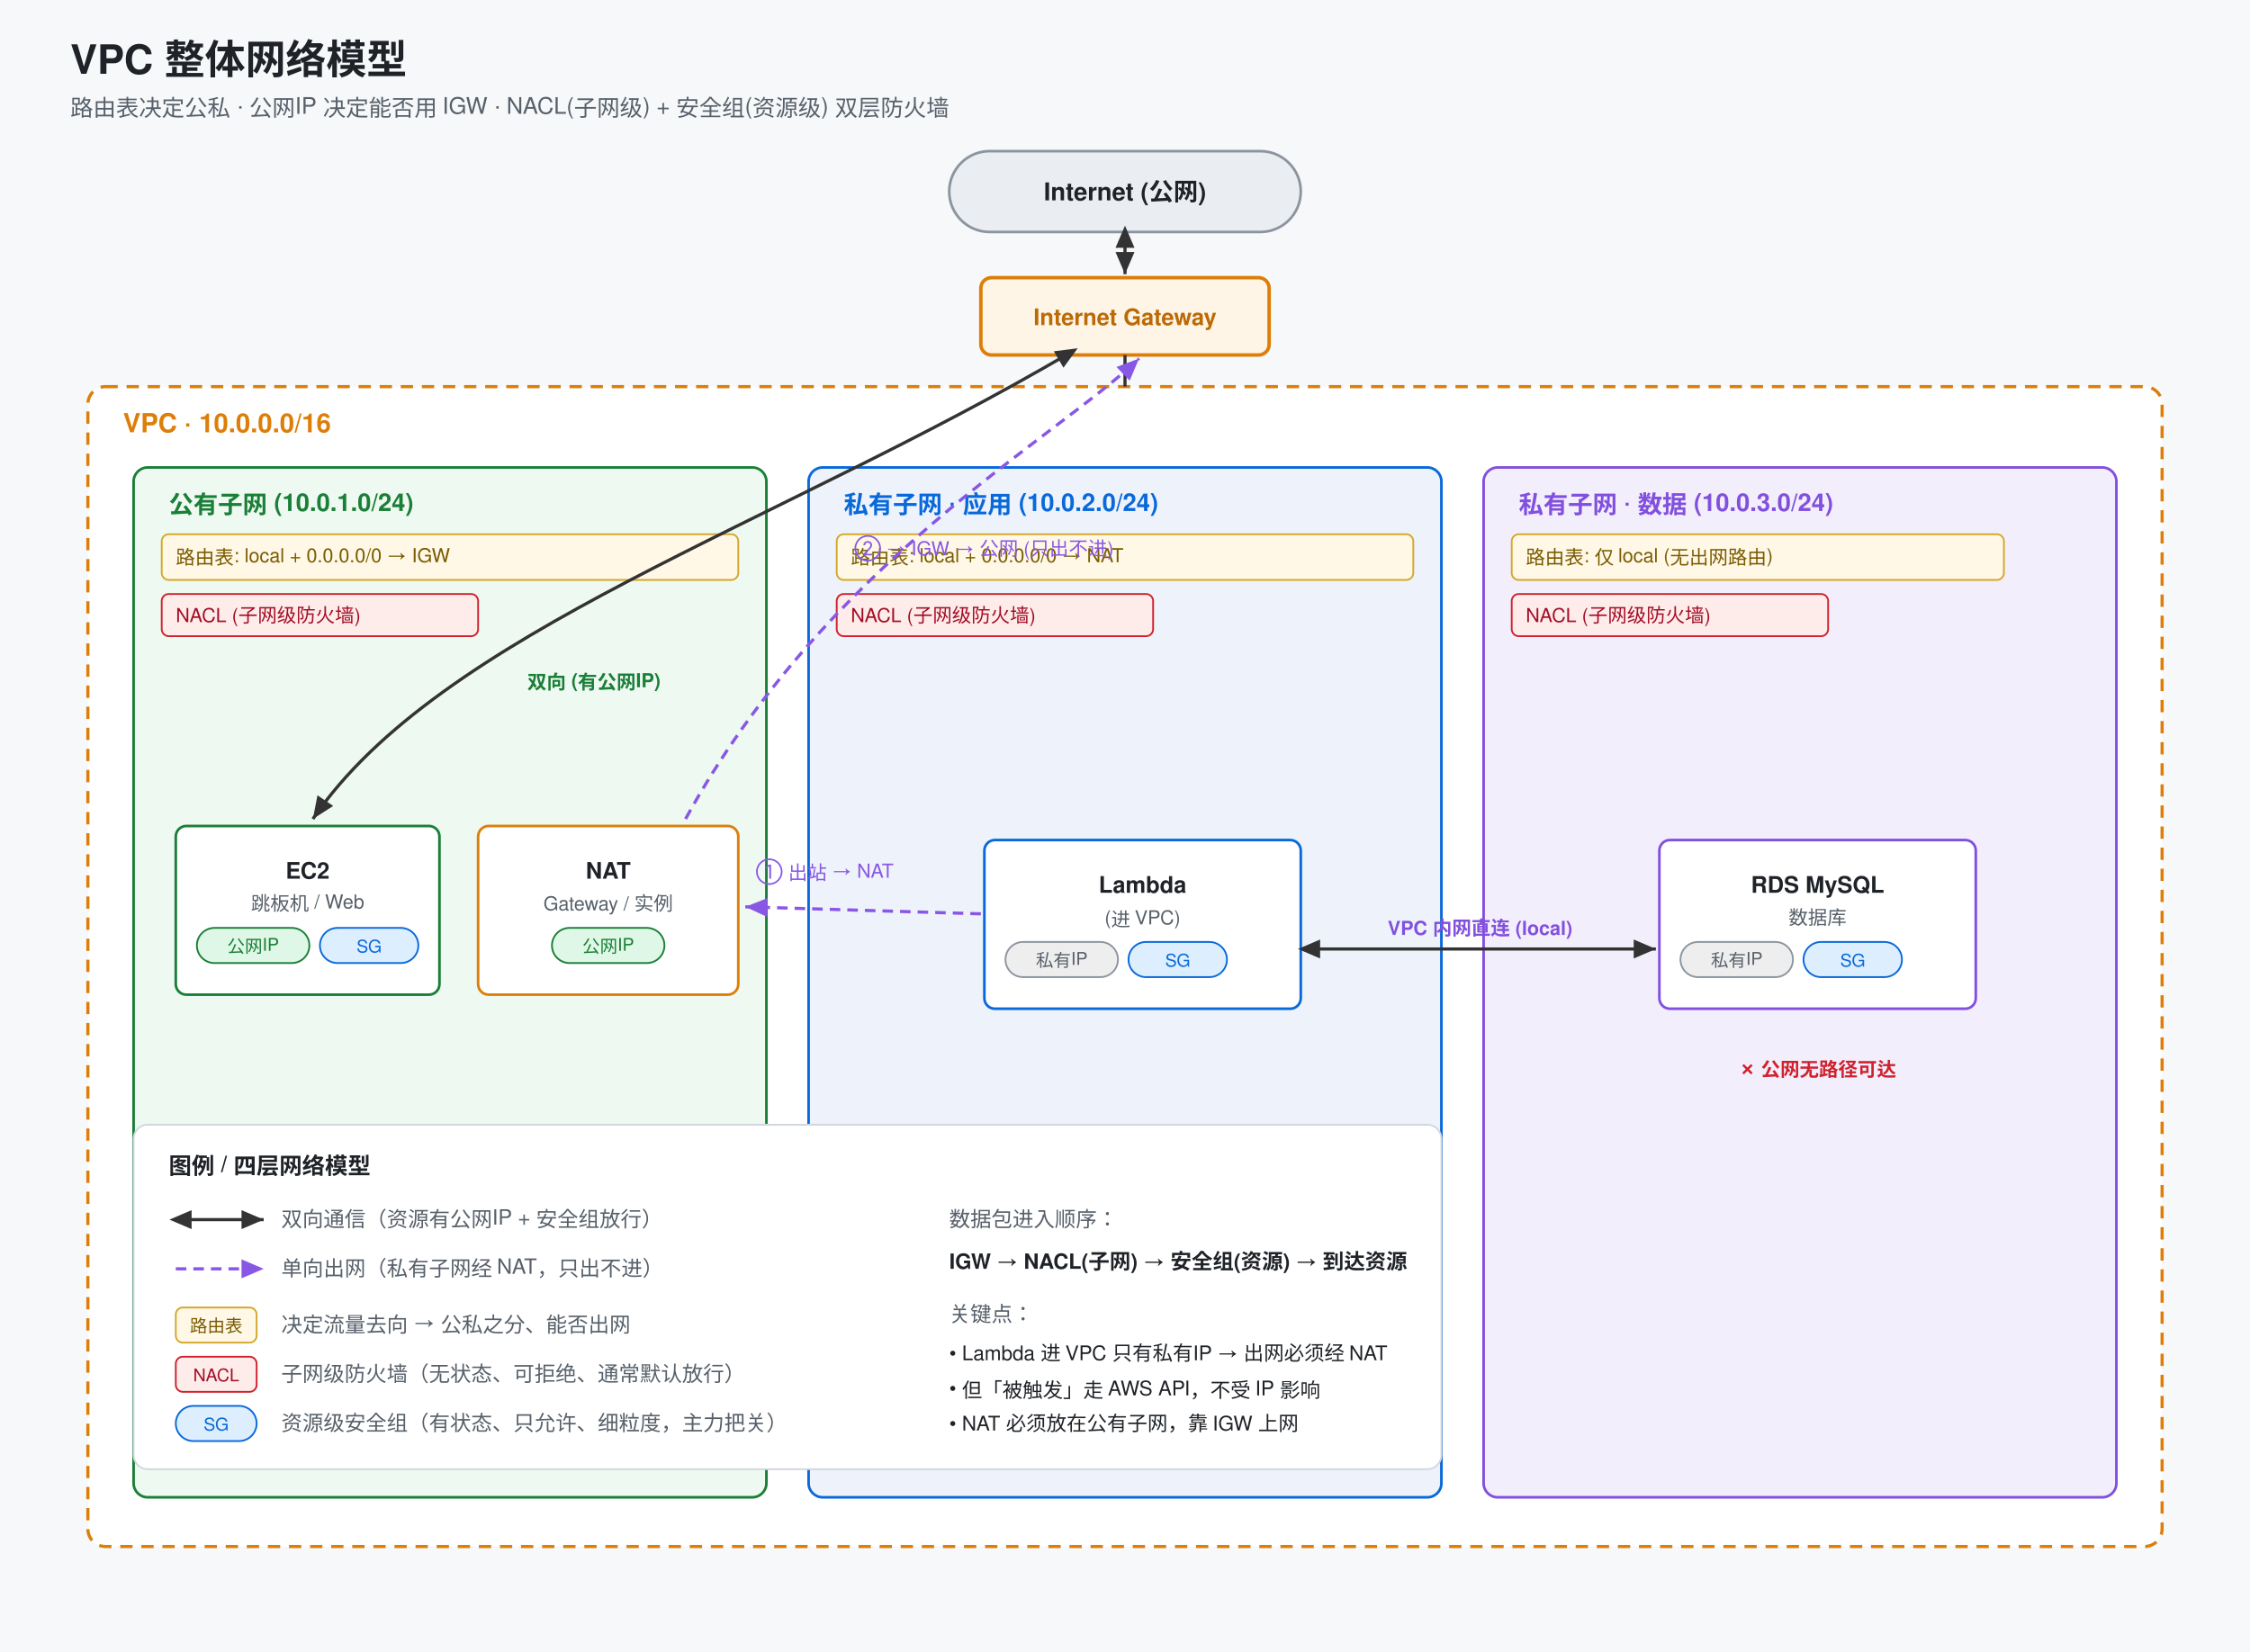
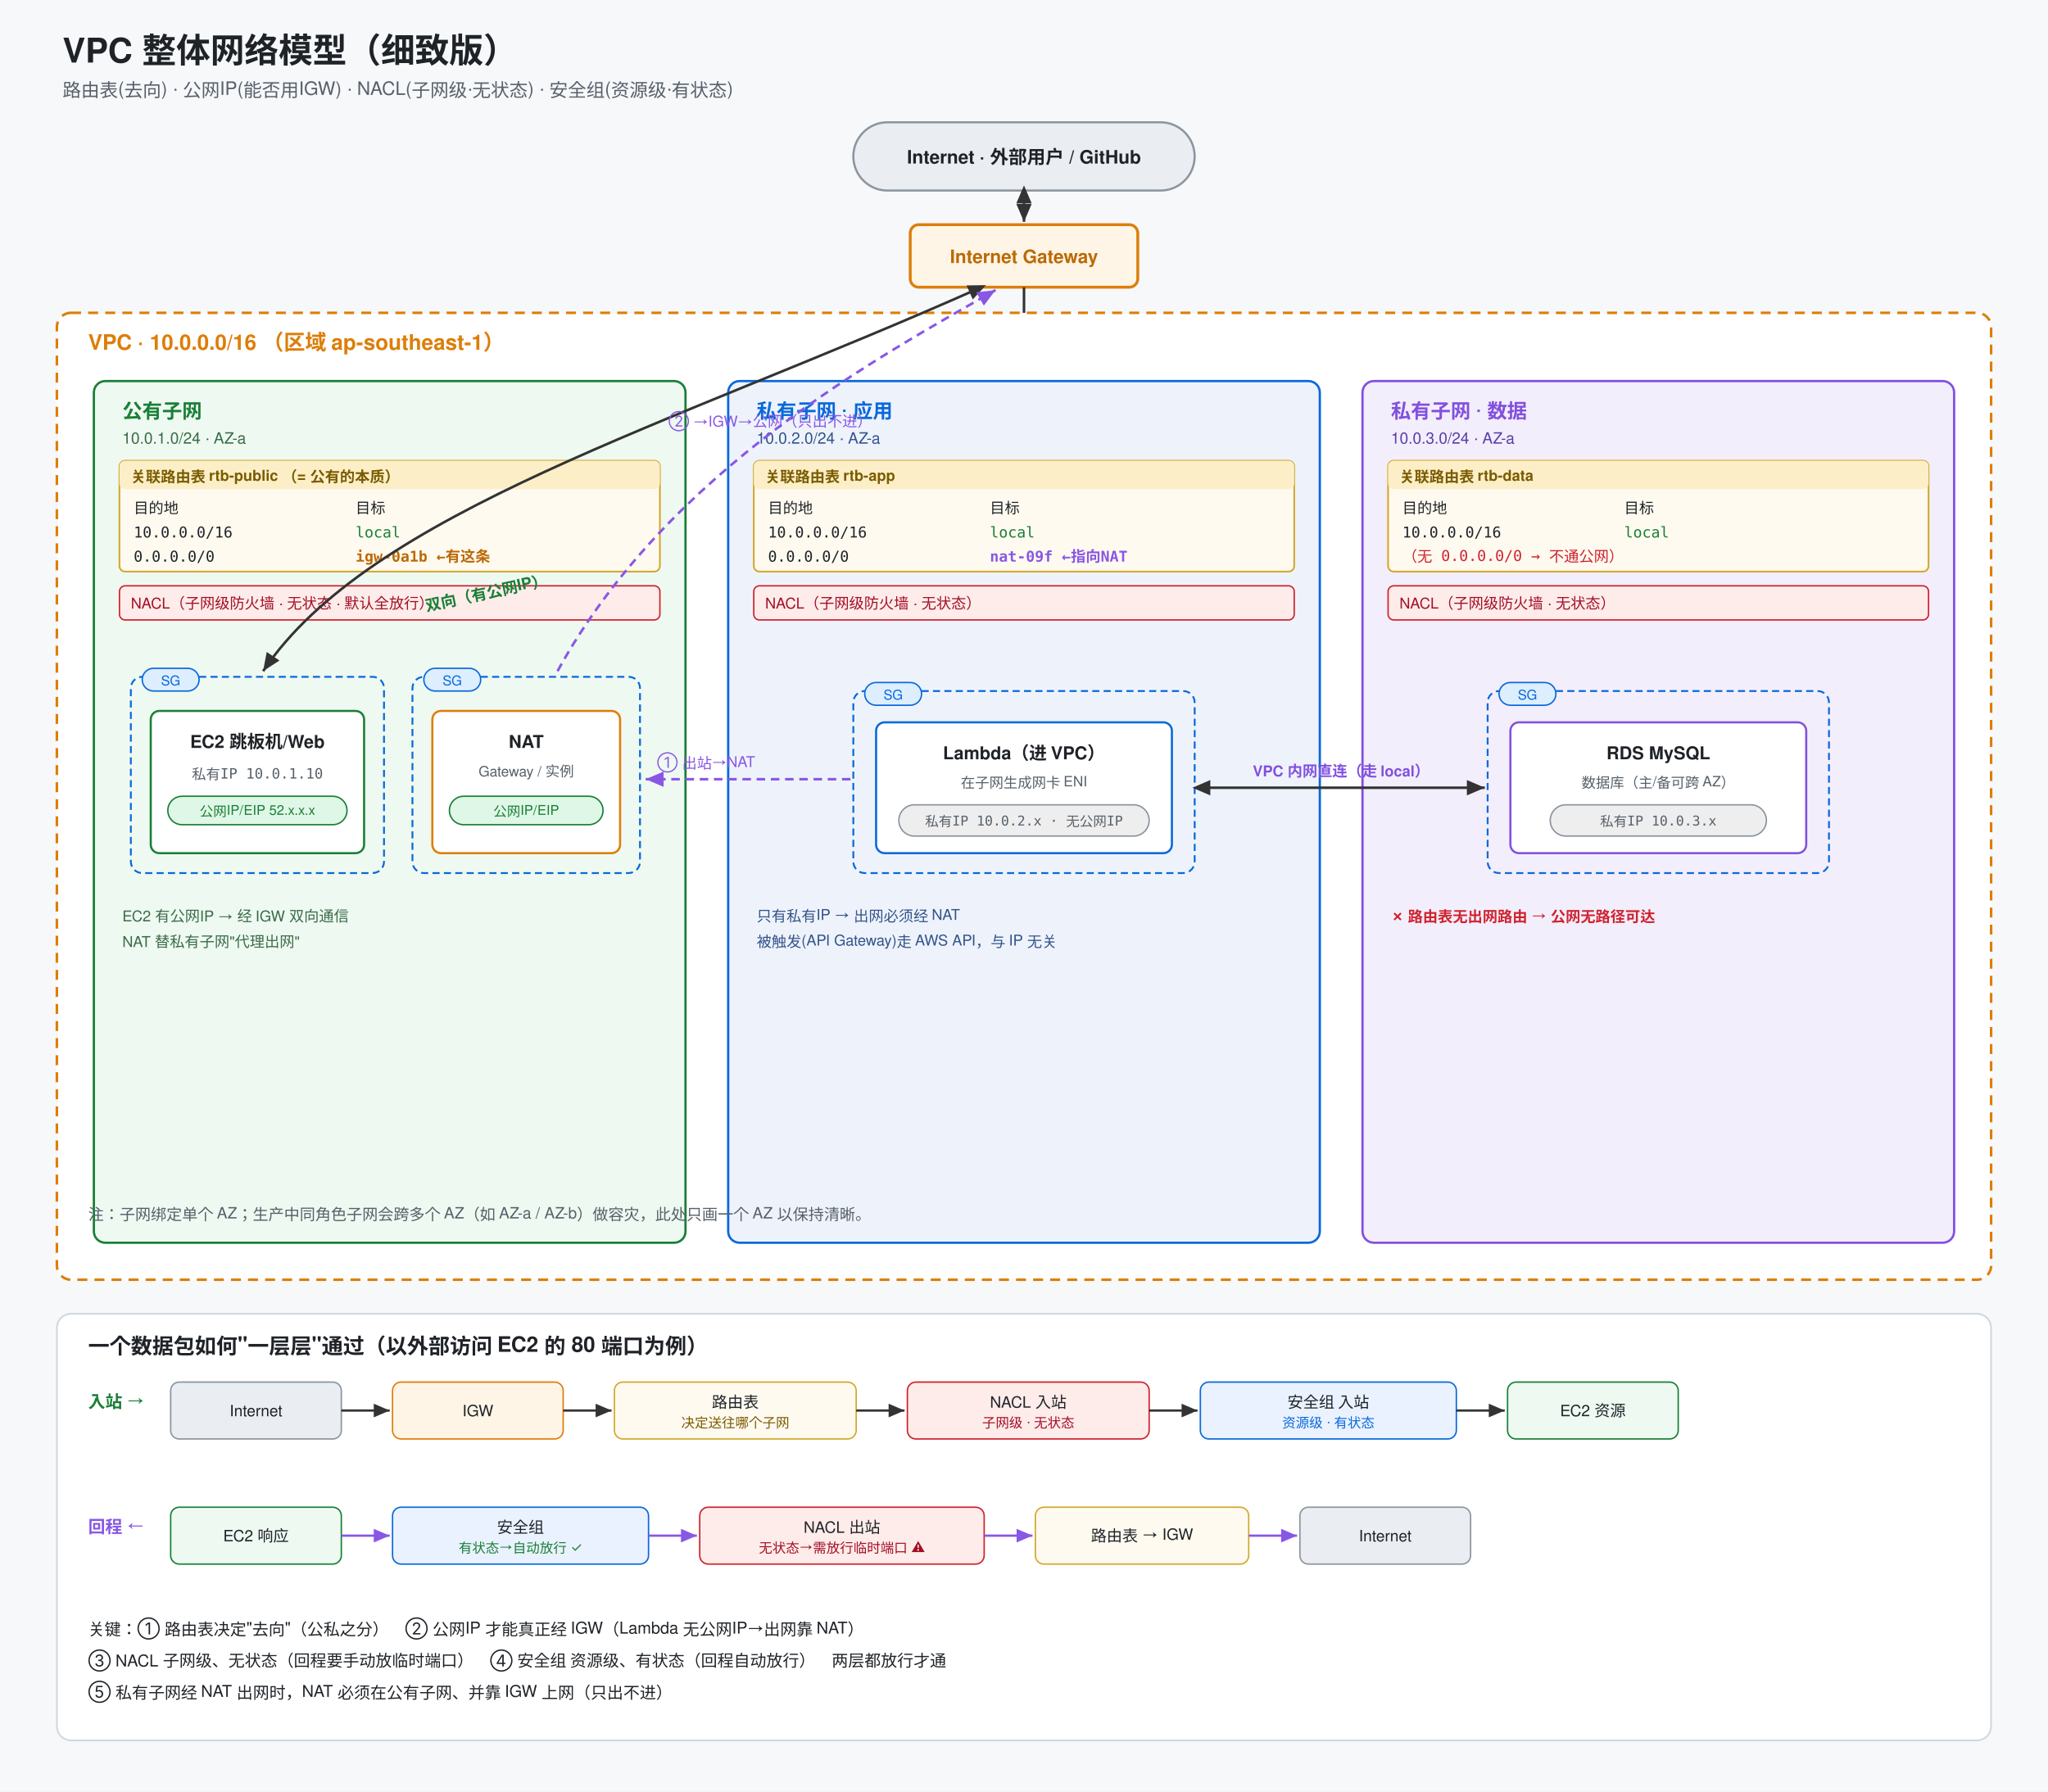
- <svg xmlns="http://www.w3.org/2000/svg" width="1280" height="940" viewBox="0 0 1280 940" font-family="-apple-system, Segoe UI, Helvetica, Arial, sans-serif">
+ <svg xmlns="http://www.w3.org/2000/svg" width="1440" height="1260" viewBox="0 0 1440 1260" font-family="-apple-system, Segoe UI, Helvetica, Arial, sans-serif">
  <defs>
    <marker id="aEnd" markerWidth="9" markerHeight="9" refX="7" refY="3" orient="auto">
      <path d="M0,0 L7,3 L0,6 Z" fill="#333" />
    </marker>
    <marker id="aStart" markerWidth="9" markerHeight="9" refX="2" refY="3" orient="auto">
      <path d="M7,0 L0,3 L7,6 Z" fill="#333" />
    </marker>
    <marker id="aDash" markerWidth="9" markerHeight="9" refX="7" refY="3" orient="auto">
      <path d="M0,0 L7,3 L0,6 Z" fill="#8957e5" />
    </marker>
+     <marker id="aGray" markerWidth="9" markerHeight="9" refX="7" refY="3" orient="auto">
+       <path d="M0,0 L7,3 L0,6 Z" fill="#6e7781" />
+     </marker>
  </defs>
-   <rect x="0" y="0" width="1280" height="940" fill="#f6f8fa" />
-   <text x="40" y="42" font-size="23" font-weight="700" fill="#1f2328">VPC 整体网络模型</text>
-   <text x="40" y="66" font-size="13" fill="#57606a">路由表决定公私 · 公网IP 决定能否用 IGW · NACL(子网级) + 安全组(资源级) 双层防火墙</text>
-   <rect x="540" y="86" width="200" height="46" rx="23" fill="#eaeef2" stroke="#8c959f" stroke-width="1.5" />
-   <text x="640" y="114" font-size="14" font-weight="600" fill="#1f2328" text-anchor="middle">Internet (公网)</text>
-   <rect x="558" y="158" width="164" height="44" rx="6" fill="#fff5e6" stroke="#dd7e09" stroke-width="2" />
-   <text x="640" y="185" font-size="13" font-weight="700" fill="#bb6a06" text-anchor="middle">Internet Gateway</text>
-   <line x1="640" y1="132" x2="640" y2="156" stroke="#333" stroke-width="1.8" marker-end="url(#aEnd)" marker-start="url(#aStart)" />
-   <rect x="50" y="220" width="1180" height="660" rx="10" fill="#ffffff" stroke="#dd7e09" stroke-width="1.8" stroke-dasharray="7 5" />
-   <text x="70" y="246" font-size="15" font-weight="700" fill="#dd7e09">VPC · 10.0.0.0/16</text>
-   <line x1="640" y1="202" x2="640" y2="220" stroke="#333" stroke-width="1.8" />
-   <rect x="76" y="266" width="360" height="586" rx="8" fill="#eef9f1" stroke="#1a7f37" stroke-width="1.5" />
-   <text x="96" y="292" font-size="14" font-weight="700" fill="#1a7f37">公有子网 (10.0.1.0/24)</text>
-   <rect x="92" y="304" width="328" height="26" rx="4" fill="#fff8e6" stroke="#d4a72c" stroke-width="1" />
-   <text x="100" y="321" font-size="11" fill="#7a5b00">路由表: local + 0.0.0.0/0 → IGW</text>
-   <rect x="92" y="338" width="180" height="24" rx="4" fill="#fdecea" stroke="#cf222e" stroke-width="1" />
-   <text x="100" y="354" font-size="11" fill="#a40e26">NACL (子网级防火墙)</text>
-   <rect x="100" y="470" width="150" height="96" rx="6" fill="#fff" stroke="#1a7f37" stroke-width="1.5" />
-   <text x="175" y="500" font-size="13" font-weight="600" fill="#1f2328" text-anchor="middle">EC2</text>
-   <text x="175" y="518" font-size="11" fill="#57606a" text-anchor="middle">跳板机 / Web</text>
-   <rect x="112" y="528" width="64" height="20" rx="10" fill="#dff7e6" stroke="#1a7f37" />
-   <text x="144" y="542" font-size="10" fill="#1a7f37" text-anchor="middle">公网IP</text>
-   <rect x="182" y="528" width="56" height="20" rx="10" fill="#ddeeff" stroke="#0969da" />
-   <text x="210" y="542" font-size="10" fill="#0969da" text-anchor="middle">SG</text>
-   <rect x="272" y="470" width="148" height="96" rx="6" fill="#fff" stroke="#dd7e09" stroke-width="1.5" />
-   <text x="346" y="500" font-size="13" font-weight="600" fill="#1f2328" text-anchor="middle">NAT</text>
-   <text x="346" y="518" font-size="11" fill="#57606a" text-anchor="middle">Gateway / 实例</text>
-   <rect x="314" y="528" width="64" height="20" rx="10" fill="#dff7e6" stroke="#1a7f37" />
-   <text x="346" y="542" font-size="10" fill="#1a7f37" text-anchor="middle">公网IP</text>
-   <rect x="460" y="266" width="360" height="586" rx="8" fill="#eef3fb" stroke="#0969da" stroke-width="1.5" />
-   <text x="480" y="292" font-size="14" font-weight="700" fill="#0969da">私有子网 · 应用 (10.0.2.0/24)</text>
-   <rect x="476" y="304" width="328" height="26" rx="4" fill="#fff8e6" stroke="#d4a72c" stroke-width="1" />
-   <text x="484" y="321" font-size="11" fill="#7a5b00">路由表: local + 0.0.0.0/0 → NAT</text>
-   <rect x="476" y="338" width="180" height="24" rx="4" fill="#fdecea" stroke="#cf222e" stroke-width="1" />
-   <text x="484" y="354" font-size="11" fill="#a40e26">NACL (子网级防火墙)</text>
-   <rect x="560" y="478" width="180" height="96" rx="6" fill="#fff" stroke="#0969da" stroke-width="1.5" />
-   <text x="650" y="508" font-size="13" font-weight="600" fill="#1f2328" text-anchor="middle">Lambda</text>
-   <text x="650" y="526" font-size="11" fill="#57606a" text-anchor="middle">(进 VPC)</text>
-   <rect x="572" y="536" width="64" height="20" rx="10" fill="#eee" stroke="#8c959f" />
-   <text x="604" y="550" font-size="10" fill="#57606a" text-anchor="middle">私有IP</text>
-   <rect x="642" y="536" width="56" height="20" rx="10" fill="#ddeeff" stroke="#0969da" />
-   <text x="670" y="550" font-size="10" fill="#0969da" text-anchor="middle">SG</text>
-   <rect x="844" y="266" width="360" height="586" rx="8" fill="#f3eefb" stroke="#8250df" stroke-width="1.5" />
-   <text x="864" y="292" font-size="14" font-weight="700" fill="#8250df">私有子网 · 数据 (10.0.3.0/24)</text>
-   <rect x="860" y="304" width="280" height="26" rx="4" fill="#fff8e6" stroke="#d4a72c" stroke-width="1" />
-   <text x="868" y="321" font-size="11" fill="#7a5b00">路由表: 仅 local (无出网路由)</text>
-   <rect x="860" y="338" width="180" height="24" rx="4" fill="#fdecea" stroke="#cf222e" stroke-width="1" />
-   <text x="868" y="354" font-size="11" fill="#a40e26">NACL (子网级防火墙)</text>
-   <rect x="944" y="478" width="180" height="96" rx="6" fill="#fff" stroke="#8250df" stroke-width="1.5" />
-   <text x="1034" y="508" font-size="13" font-weight="600" fill="#1f2328" text-anchor="middle">RDS MySQL</text>
-   <text x="1034" y="526" font-size="11" fill="#57606a" text-anchor="middle">数据库</text>
-   <rect x="956" y="536" width="64" height="20" rx="10" fill="#eee" stroke="#8c959f" />
-   <text x="988" y="550" font-size="10" fill="#57606a" text-anchor="middle">私有IP</text>
-   <rect x="1026" y="536" width="56" height="20" rx="10" fill="#ddeeff" stroke="#0969da" />
-   <text x="1054" y="550" font-size="10" fill="#0969da" text-anchor="middle">SG</text>
-   <text x="1034" y="612" font-size="11" font-weight="600" fill="#cf222e" text-anchor="middle">✗ 公网无路径可达</text>
-   <path d="M610 200 C440 300, 250 360, 178 466" fill="none" stroke="#333" stroke-width="1.8" marker-end="url(#aEnd)" marker-start="url(#aStart)" />
-   <text x="300" y="392" font-size="11" font-weight="600" fill="#1a7f37">双向 (有公网IP)</text>
-   <line x1="558" y1="520" x2="424" y2="516" stroke="#8957e5" stroke-width="1.8" stroke-dasharray="6 4" marker-end="url(#aDash)" />
-   <text x="430" y="500" font-size="11" fill="#8957e5">① 出站 → NAT</text>
-   <path d="M390 466 C470 320, 600 250, 648 204" fill="none" stroke="#8957e5" stroke-width="1.8" stroke-dasharray="6 4" marker-end="url(#aDash)" />
-   <text x="486" y="316" font-size="11" fill="#8957e5">② → IGW → 公网 (只出不进)</text>
-   <line x1="742" y1="540" x2="942" y2="540" stroke="#333" stroke-width="1.8" marker-end="url(#aEnd)" marker-start="url(#aStart)" />
-   <text x="842" y="532" font-size="11" font-weight="600" fill="#8250df" text-anchor="middle">VPC 内网直连 (local)</text>
-   <rect x="76" y="640" width="744" height="196" rx="8" fill="#ffffff" stroke="#d0d7de" stroke-width="1" />
-   <text x="96" y="668" font-size="13" font-weight="700" fill="#1f2328">图例 / 四层网络模型</text>
-   <line x1="100" y1="694" x2="150" y2="694" stroke="#333" stroke-width="1.8" marker-end="url(#aEnd)" marker-start="url(#aStart)" />
-   <text x="160" y="698" font-size="12" fill="#57606a">双向通信（资源有公网IP + 安全组放行）</text>
-   <line x1="100" y1="722" x2="150" y2="722" stroke="#8957e5" stroke-width="1.8" stroke-dasharray="6 4" marker-end="url(#aDash)" />
-   <text x="160" y="726" font-size="12" fill="#57606a">单向出网（私有子网经 NAT，只出不进）</text>
-   <rect x="100" y="744" width="46" height="20" rx="4" fill="#fff8e6" stroke="#d4a72c" />
-   <text x="123" y="758" font-size="10" fill="#7a5b00" text-anchor="middle">路由表</text>
-   <text x="160" y="758" font-size="12" fill="#57606a">决定流量去向 → 公私之分、能否出网</text>
-   <rect x="100" y="772" width="46" height="20" rx="4" fill="#fdecea" stroke="#cf222e" />
-   <text x="123" y="786" font-size="10" fill="#a40e26" text-anchor="middle">NACL</text>
-   <text x="160" y="786" font-size="12" fill="#57606a">子网级防火墙（无状态、可拒绝、通常默认放行）</text>
-   <rect x="100" y="800" width="46" height="20" rx="10" fill="#ddeeff" stroke="#0969da" />
-   <text x="123" y="814" font-size="10" fill="#0969da" text-anchor="middle">SG</text>
-   <text x="160" y="814" font-size="12" fill="#57606a">资源级安全组（有状态、只允许、细粒度，主力把关）</text>
-   <text x="540" y="698" font-size="12" fill="#57606a">数据包进入顺序：</text>
-   <text x="540" y="722" font-size="12" font-weight="600" fill="#1f2328">IGW → NACL(子网) → 安全组(资源) → 到达资源</text>
-   <text x="540" y="752" font-size="12" fill="#57606a">关键点：</text>
-   <text x="540" y="774" font-size="11.5" fill="#1f2328">• Lambda 进 VPC 只有私有IP → 出网必须经 NAT</text>
-   <text x="540" y="794" font-size="11.5" fill="#1f2328">• 但「被触发」走 AWS API，不受 IP 影响</text>
-   <text x="540" y="814" font-size="11.5" fill="#1f2328">• NAT 必须放在公有子网，靠 IGW 上网</text>
+   <rect x="0" y="0" width="1440" height="1260" fill="#f6f8fa" />
+   <text x="44" y="44" font-size="24" font-weight="700" fill="#1f2328">VPC 整体网络模型（细致版）</text>
+   <text x="44" y="68" font-size="13" fill="#57606a">路由表(去向) · 公网IP(能否用IGW) · NACL(子网级·无状态) · 安全组(资源级·有状态)</text>
+   <rect x="600" y="86" width="240" height="48" rx="24" fill="#eaeef2" stroke="#8c959f" stroke-width="1.5" />
+   <text x="720" y="115" font-size="13" font-weight="600" fill="#1f2328" text-anchor="middle">Internet · 外部用户 / GitHub</text>
+   <rect x="640" y="158" width="160" height="44" rx="6" fill="#fff5e6" stroke="#dd7e09" stroke-width="2" />
+   <text x="720" y="185" font-size="13" font-weight="700" fill="#bb6a06" text-anchor="middle">Internet Gateway</text>
+   <line x1="720" y1="134" x2="720" y2="156" stroke="#333" stroke-width="1.8" marker-end="url(#aEnd)" marker-start="url(#aStart)" />
+   <rect x="40" y="220" width="1360" height="680" rx="10" fill="#ffffff" stroke="#dd7e09" stroke-width="1.8" stroke-dasharray="7 5" />
+   <text x="62" y="246" font-size="15" font-weight="700" fill="#dd7e09">VPC · 10.0.0.0/16 （区域 ap-southeast-1）</text>
+   <line x1="720" y1="202" x2="720" y2="220" stroke="#333" stroke-width="1.8" />
+   <rect x="66" y="268" width="416" height="606" rx="8" fill="#eef9f1" stroke="#1a7f37" stroke-width="1.6" />
+   <text x="86" y="294" font-size="14" font-weight="700" fill="#1a7f37">公有子网</text>
+   <text x="86" y="312" font-size="11" fill="#3a6b48">10.0.1.0/24 · AZ-a</text>
+   <rect x="84" y="324" width="380" height="78" rx="4" fill="#fffaf0" stroke="#d4a72c" stroke-width="1.2" />
+   <rect x="84" y="324" width="380" height="20" rx="4" fill="#fcefc7" />
+   <text x="92" y="339" font-size="10.5" font-weight="700" fill="#7a5b00">关联路由表 rtb-public （= 公有的本质）</text>
+   <text x="94" y="361" font-size="10.5" font-family="monospace" fill="#1f2328">目的地</text>
+   <text x="250" y="361" font-size="10.5" font-family="monospace" fill="#1f2328">目标</text>
+   <text x="94" y="378" font-size="10.5" font-family="monospace" fill="#1f2328">10.0.0.0/16</text>
+   <text x="250" y="378" font-size="10.5" font-family="monospace" fill="#1a7f37">local</text>
+   <text x="94" y="395" font-size="10.5" font-family="monospace" fill="#1f2328">0.0.0.0/0</text>
+   <text x="250" y="395" font-size="10.5" font-family="monospace" font-weight="700" fill="#bb6a06">igw-0a1b ←有这条</text>
+   <rect x="84" y="412" width="380" height="24" rx="4" fill="#fdecea" stroke="#cf222e" stroke-width="1" />
+   <text x="92" y="428" font-size="10.5" fill="#a40e26">NACL（子网级防火墙 · 无状态 · 默认全放行）</text>
+   <rect x="92" y="476" width="178" height="138" rx="8" fill="none" stroke="#0969da" stroke-width="1.3" stroke-dasharray="5 3" />
+   <rect x="100" y="470" width="40" height="16" rx="8" fill="#ddeeff" stroke="#0969da" />
+   <text x="120" y="482" font-size="9.5" fill="#0969da" text-anchor="middle">SG</text>
+   <rect x="106" y="500" width="150" height="100" rx="6" fill="#fff" stroke="#1a7f37" stroke-width="1.5" />
+   <text x="181" y="526" font-size="12.5" font-weight="600" fill="#1f2328" text-anchor="middle">EC2 跳板机/Web</text>
+   <text x="181" y="548" font-size="10" font-family="monospace" fill="#57606a" text-anchor="middle">私有IP 10.0.1.10</text>
+   <rect x="118" y="560" width="126" height="20" rx="10" fill="#dff7e6" stroke="#1a7f37" />
+   <text x="181" y="574" font-size="9.5" fill="#1a7f37" text-anchor="middle">公网IP/EIP 52.x.x.x</text>
+   <rect x="290" y="476" width="160" height="138" rx="8" fill="none" stroke="#0969da" stroke-width="1.3" stroke-dasharray="5 3" />
+   <rect x="298" y="470" width="40" height="16" rx="8" fill="#ddeeff" stroke="#0969da" />
+   <text x="318" y="482" font-size="9.5" fill="#0969da" text-anchor="middle">SG</text>
+   <rect x="304" y="500" width="132" height="100" rx="6" fill="#fff" stroke="#dd7e09" stroke-width="1.5" />
+   <text x="370" y="526" font-size="12.5" font-weight="600" fill="#1f2328" text-anchor="middle">NAT</text>
+   <text x="370" y="546" font-size="10" fill="#57606a" text-anchor="middle">Gateway / 实例</text>
+   <rect x="316" y="560" width="108" height="20" rx="10" fill="#dff7e6" stroke="#1a7f37" />
+   <text x="370" y="574" font-size="9.5" fill="#1a7f37" text-anchor="middle">公网IP/EIP</text>
+   <text x="86" y="648" font-size="10.5" fill="#3a6b48">EC2 有公网IP → 经 IGW 双向通信</text>
+   <text x="86" y="666" font-size="10.5" fill="#3a6b48">NAT 替私有子网"代理出网"</text>
+   <rect x="512" y="268" width="416" height="606" rx="8" fill="#eef3fb" stroke="#0969da" stroke-width="1.6" />
+   <text x="532" y="294" font-size="14" font-weight="700" fill="#0969da">私有子网 · 应用</text>
+   <text x="532" y="312" font-size="11" fill="#33538a">10.0.2.0/24 · AZ-a</text>
+   <rect x="530" y="324" width="380" height="78" rx="4" fill="#fffaf0" stroke="#d4a72c" stroke-width="1.2" />
+   <rect x="530" y="324" width="380" height="20" rx="4" fill="#fcefc7" />
+   <text x="538" y="339" font-size="10.5" font-weight="700" fill="#7a5b00">关联路由表 rtb-app</text>
+   <text x="540" y="361" font-size="10.5" font-family="monospace" fill="#1f2328">目的地</text>
+   <text x="696" y="361" font-size="10.5" font-family="monospace" fill="#1f2328">目标</text>
+   <text x="540" y="378" font-size="10.5" font-family="monospace" fill="#1f2328">10.0.0.0/16</text>
+   <text x="696" y="378" font-size="10.5" font-family="monospace" fill="#1a7f37">local</text>
+   <text x="540" y="395" font-size="10.5" font-family="monospace" fill="#1f2328">0.0.0.0/0</text>
+   <text x="696" y="395" font-size="10.5" font-family="monospace" font-weight="700" fill="#8957e5">nat-09f ←指向NAT</text>
+   <rect x="530" y="412" width="380" height="24" rx="4" fill="#fdecea" stroke="#cf222e" stroke-width="1" />
+   <text x="538" y="428" font-size="10.5" fill="#a40e26">NACL（子网级防火墙 · 无状态）</text>
+   <rect x="600" y="486" width="240" height="128" rx="8" fill="none" stroke="#0969da" stroke-width="1.3" stroke-dasharray="5 3" />
+   <rect x="608" y="480" width="40" height="16" rx="8" fill="#ddeeff" stroke="#0969da" />
+   <text x="628" y="492" font-size="9.5" fill="#0969da" text-anchor="middle">SG</text>
+   <rect x="616" y="508" width="208" height="92" rx="6" fill="#fff" stroke="#0969da" stroke-width="1.5" />
+   <text x="720" y="534" font-size="12.5" font-weight="600" fill="#1f2328" text-anchor="middle">Lambda（进 VPC）</text>
+   <text x="720" y="554" font-size="10" fill="#57606a" text-anchor="middle">在子网生成网卡 ENI</text>
+   <rect x="632" y="566" width="176" height="22" rx="11" fill="#eee" stroke="#8c959f" />
+   <text x="720" y="581" font-size="9.5" font-family="monospace" fill="#57606a" text-anchor="middle">私有IP 10.0.2.x · 无公网IP</text>
+   <text x="532" y="648" font-size="10.5" fill="#33538a">只有私有IP → 出网必须经 NAT</text>
+   <text x="532" y="666" font-size="10.5" fill="#33538a">被触发(API Gateway)走 AWS API，与 IP 无关</text>
+   <rect x="958" y="268" width="416" height="606" rx="8" fill="#f3eefb" stroke="#8250df" stroke-width="1.6" />
+   <text x="978" y="294" font-size="14" font-weight="700" fill="#8250df">私有子网 · 数据</text>
+   <text x="978" y="312" font-size="11" fill="#5b3da8">10.0.3.0/24 · AZ-a</text>
+   <rect x="976" y="324" width="380" height="78" rx="4" fill="#fffaf0" stroke="#d4a72c" stroke-width="1.2" />
+   <rect x="976" y="324" width="380" height="20" rx="4" fill="#fcefc7" />
+   <text x="984" y="339" font-size="10.5" font-weight="700" fill="#7a5b00">关联路由表 rtb-data</text>
+   <text x="986" y="361" font-size="10.5" font-family="monospace" fill="#1f2328">目的地</text>
+   <text x="1142" y="361" font-size="10.5" font-family="monospace" fill="#1f2328">目标</text>
+   <text x="986" y="378" font-size="10.5" font-family="monospace" fill="#1f2328">10.0.0.0/16</text>
+   <text x="1142" y="378" font-size="10.5" font-family="monospace" fill="#1a7f37">local</text>
+   <text x="986" y="395" font-size="10.5" font-family="monospace" fill="#cf222e">（无 0.0.0.0/0 → 不通公网）</text>
+   <rect x="976" y="412" width="380" height="24" rx="4" fill="#fdecea" stroke="#cf222e" stroke-width="1" />
+   <text x="984" y="428" font-size="10.5" fill="#a40e26">NACL（子网级防火墙 · 无状态）</text>
+   <rect x="1046" y="486" width="240" height="128" rx="8" fill="none" stroke="#0969da" stroke-width="1.3" stroke-dasharray="5 3" />
+   <rect x="1054" y="480" width="40" height="16" rx="8" fill="#ddeeff" stroke="#0969da" />
+   <text x="1074" y="492" font-size="9.5" fill="#0969da" text-anchor="middle">SG</text>
+   <rect x="1062" y="508" width="208" height="92" rx="6" fill="#fff" stroke="#8250df" stroke-width="1.5" />
+   <text x="1166" y="534" font-size="12.5" font-weight="600" fill="#1f2328" text-anchor="middle">RDS MySQL</text>
+   <text x="1166" y="554" font-size="10" fill="#57606a" text-anchor="middle">数据库（主/备可跨 AZ）</text>
+   <rect x="1090" y="566" width="152" height="22" rx="11" fill="#eee" stroke="#8c959f" />
+   <text x="1166" y="581" font-size="9.5" font-family="monospace" fill="#57606a" text-anchor="middle">私有IP 10.0.3.x</text>
+   <text x="978" y="648" font-size="10.5" font-weight="600" fill="#cf222e">✗ 路由表无出网路由 → 公网无路径可达</text>
+   <path d="M690 202 C470 300, 260 360, 185 472" fill="none" stroke="#333" stroke-width="1.8" marker-end="url(#aEnd)" marker-start="url(#aStart)" />
+   <text x="300" y="430" font-size="11" font-weight="600" fill="#1a7f37" transform="rotate(-12 300 430)">双向（有公网IP）</text>
+   <line x1="598" y1="548" x2="454" y2="548" stroke="#8957e5" stroke-width="1.8" stroke-dasharray="6 4" marker-end="url(#aDash)" />
+   <text x="462" y="540" font-size="10.5" fill="#8957e5">① 出站→NAT</text>
+   <path d="M392 472 C470 330, 620 250, 700 204" fill="none" stroke="#8957e5" stroke-width="1.8" stroke-dasharray="6 4" marker-end="url(#aDash)" />
+   <text x="470" y="300" font-size="10.5" fill="#8957e5">② →IGW→公网（只出不进）</text>
+   <line x1="842" y1="554" x2="1044" y2="554" stroke="#333" stroke-width="1.8" marker-end="url(#aEnd)" marker-start="url(#aStart)" />
+   <text x="943" y="546" font-size="10.5" font-weight="600" fill="#8250df" text-anchor="middle">VPC 内网直连（走 local）</text>
+   <text x="62" y="858" font-size="11" fill="#57606a">注：子网绑定单个 AZ；生产中同角色子网会跨多个 AZ（如 AZ-a / AZ-b）做容灾，此处只画一个 AZ 以保持清晰。</text>
+   <rect x="40" y="924" width="1360" height="300" rx="10" fill="#ffffff" stroke="#d0d7de" stroke-width="1.2" />
+   <text x="62" y="952" font-size="15" font-weight="700" fill="#1f2328">一个数据包如何"一层层"通过（以外部访问 EC2 的 80 端口为例）</text>
+   <text x="62" y="990" font-size="12" font-weight="700" fill="#1a7f37">入站 →</text>
+   <g font-size="11" text-anchor="middle">
+     <rect x="120" y="972" width="120" height="40" rx="6" fill="#eaeef2" stroke="#8c959f" />
+     <text x="180" y="996" fill="#1f2328">Internet</text>
+     <rect x="276" y="972" width="120" height="40" rx="6" fill="#fff5e6" stroke="#dd7e09" />
+     <text x="336" y="996" fill="#1f2328">IGW</text>
+     <rect x="432" y="972" width="170" height="40" rx="6" fill="#fffaf0" stroke="#d4a72c" />
+     <text x="517" y="990" fill="#1f2328">路由表</text>
+     <text x="517" y="1004" fill="#7a5b00" font-size="9.5">决定送往哪个子网</text>
+     <rect x="638" y="972" width="170" height="40" rx="6" fill="#fdecea" stroke="#cf222e" />
+     <text x="723" y="990" fill="#1f2328">NACL 入站</text>
+     <text x="723" y="1004" fill="#a40e26" font-size="9.5">子网级 · 无状态</text>
+     <rect x="844" y="972" width="180" height="40" rx="6" fill="#eaf2ff" stroke="#0969da" />
+     <text x="934" y="990" fill="#1f2328">安全组 入站</text>
+     <text x="934" y="1004" fill="#0969da" font-size="9.5">资源级 · 有状态</text>
+     <rect x="1060" y="972" width="120" height="40" rx="6" fill="#eef9f1" stroke="#1a7f37" />
+     <text x="1120" y="996" fill="#1f2328">EC2 资源</text>
+   </g>
+   <g stroke="#333" stroke-width="1.6" marker-end="url(#aEnd)">
+     <line x1="240" y1="992" x2="274" y2="992" />
+     <line x1="396" y1="992" x2="430" y2="992" />
+     <line x1="602" y1="992" x2="636" y2="992" />
+     <line x1="808" y1="992" x2="842" y2="992" />
+     <line x1="1024" y1="992" x2="1058" y2="992" />
+   </g>
+   <text x="62" y="1078" font-size="12" font-weight="700" fill="#8957e5">回程 ←</text>
+   <g font-size="11" text-anchor="middle">
+     <rect x="120" y="1060" width="120" height="40" rx="6" fill="#eef9f1" stroke="#1a7f37" />
+     <text x="180" y="1084" fill="#1f2328">EC2 响应</text>
+     <rect x="276" y="1060" width="180" height="40" rx="6" fill="#eaf2ff" stroke="#0969da" />
+     <text x="366" y="1078" fill="#1f2328">安全组</text>
+     <text x="366" y="1092" fill="#1a7f37" font-size="9.5">有状态→自动放行 ✓</text>
+     <rect x="492" y="1060" width="200" height="40" rx="6" fill="#fdecea" stroke="#cf222e" />
+     <text x="592" y="1078" fill="#1f2328">NACL 出站</text>
+     <text x="592" y="1092" fill="#a40e26" font-size="9.5">无状态→需放行临时端口 ⚠</text>
+     <rect x="728" y="1060" width="150" height="40" rx="6" fill="#fffaf0" stroke="#d4a72c" />
+     <text x="803" y="1084" fill="#1f2328">路由表 → IGW</text>
+     <rect x="914" y="1060" width="120" height="40" rx="6" fill="#eaeef2" stroke="#8c959f" />
+     <text x="974" y="1084" fill="#1f2328">Internet</text>
+   </g>
+   <g stroke="#8957e5" stroke-width="1.6" marker-end="url(#aDash)">
+     <line x1="240" y1="1080" x2="274" y2="1080" />
+     <line x1="456" y1="1080" x2="490" y2="1080" />
+     <line x1="692" y1="1080" x2="726" y2="1080" />
+     <line x1="878" y1="1080" x2="912" y2="1080" />
+   </g>
+   <text x="62" y="1150" font-size="11.5" fill="#1f2328">关键：① 路由表决定"去向"（公私之分）　② 公网IP 才能真正经 IGW（Lambda 无公网IP→出网靠 NAT）</text>
+   <text x="62" y="1172" font-size="11.5" fill="#1f2328">　　　③ NACL 子网级、无状态（回程要手动放临时端口）　④ 安全组 资源级、有状态（回程自动放行）　两层都放行才通</text>
+   <text x="62" y="1194" font-size="11.5" fill="#1f2328">　　　⑤ 私有子网经 NAT 出网时，NAT 必须在公有子网、并靠 IGW 上网（只出不进）</text>
</svg>
